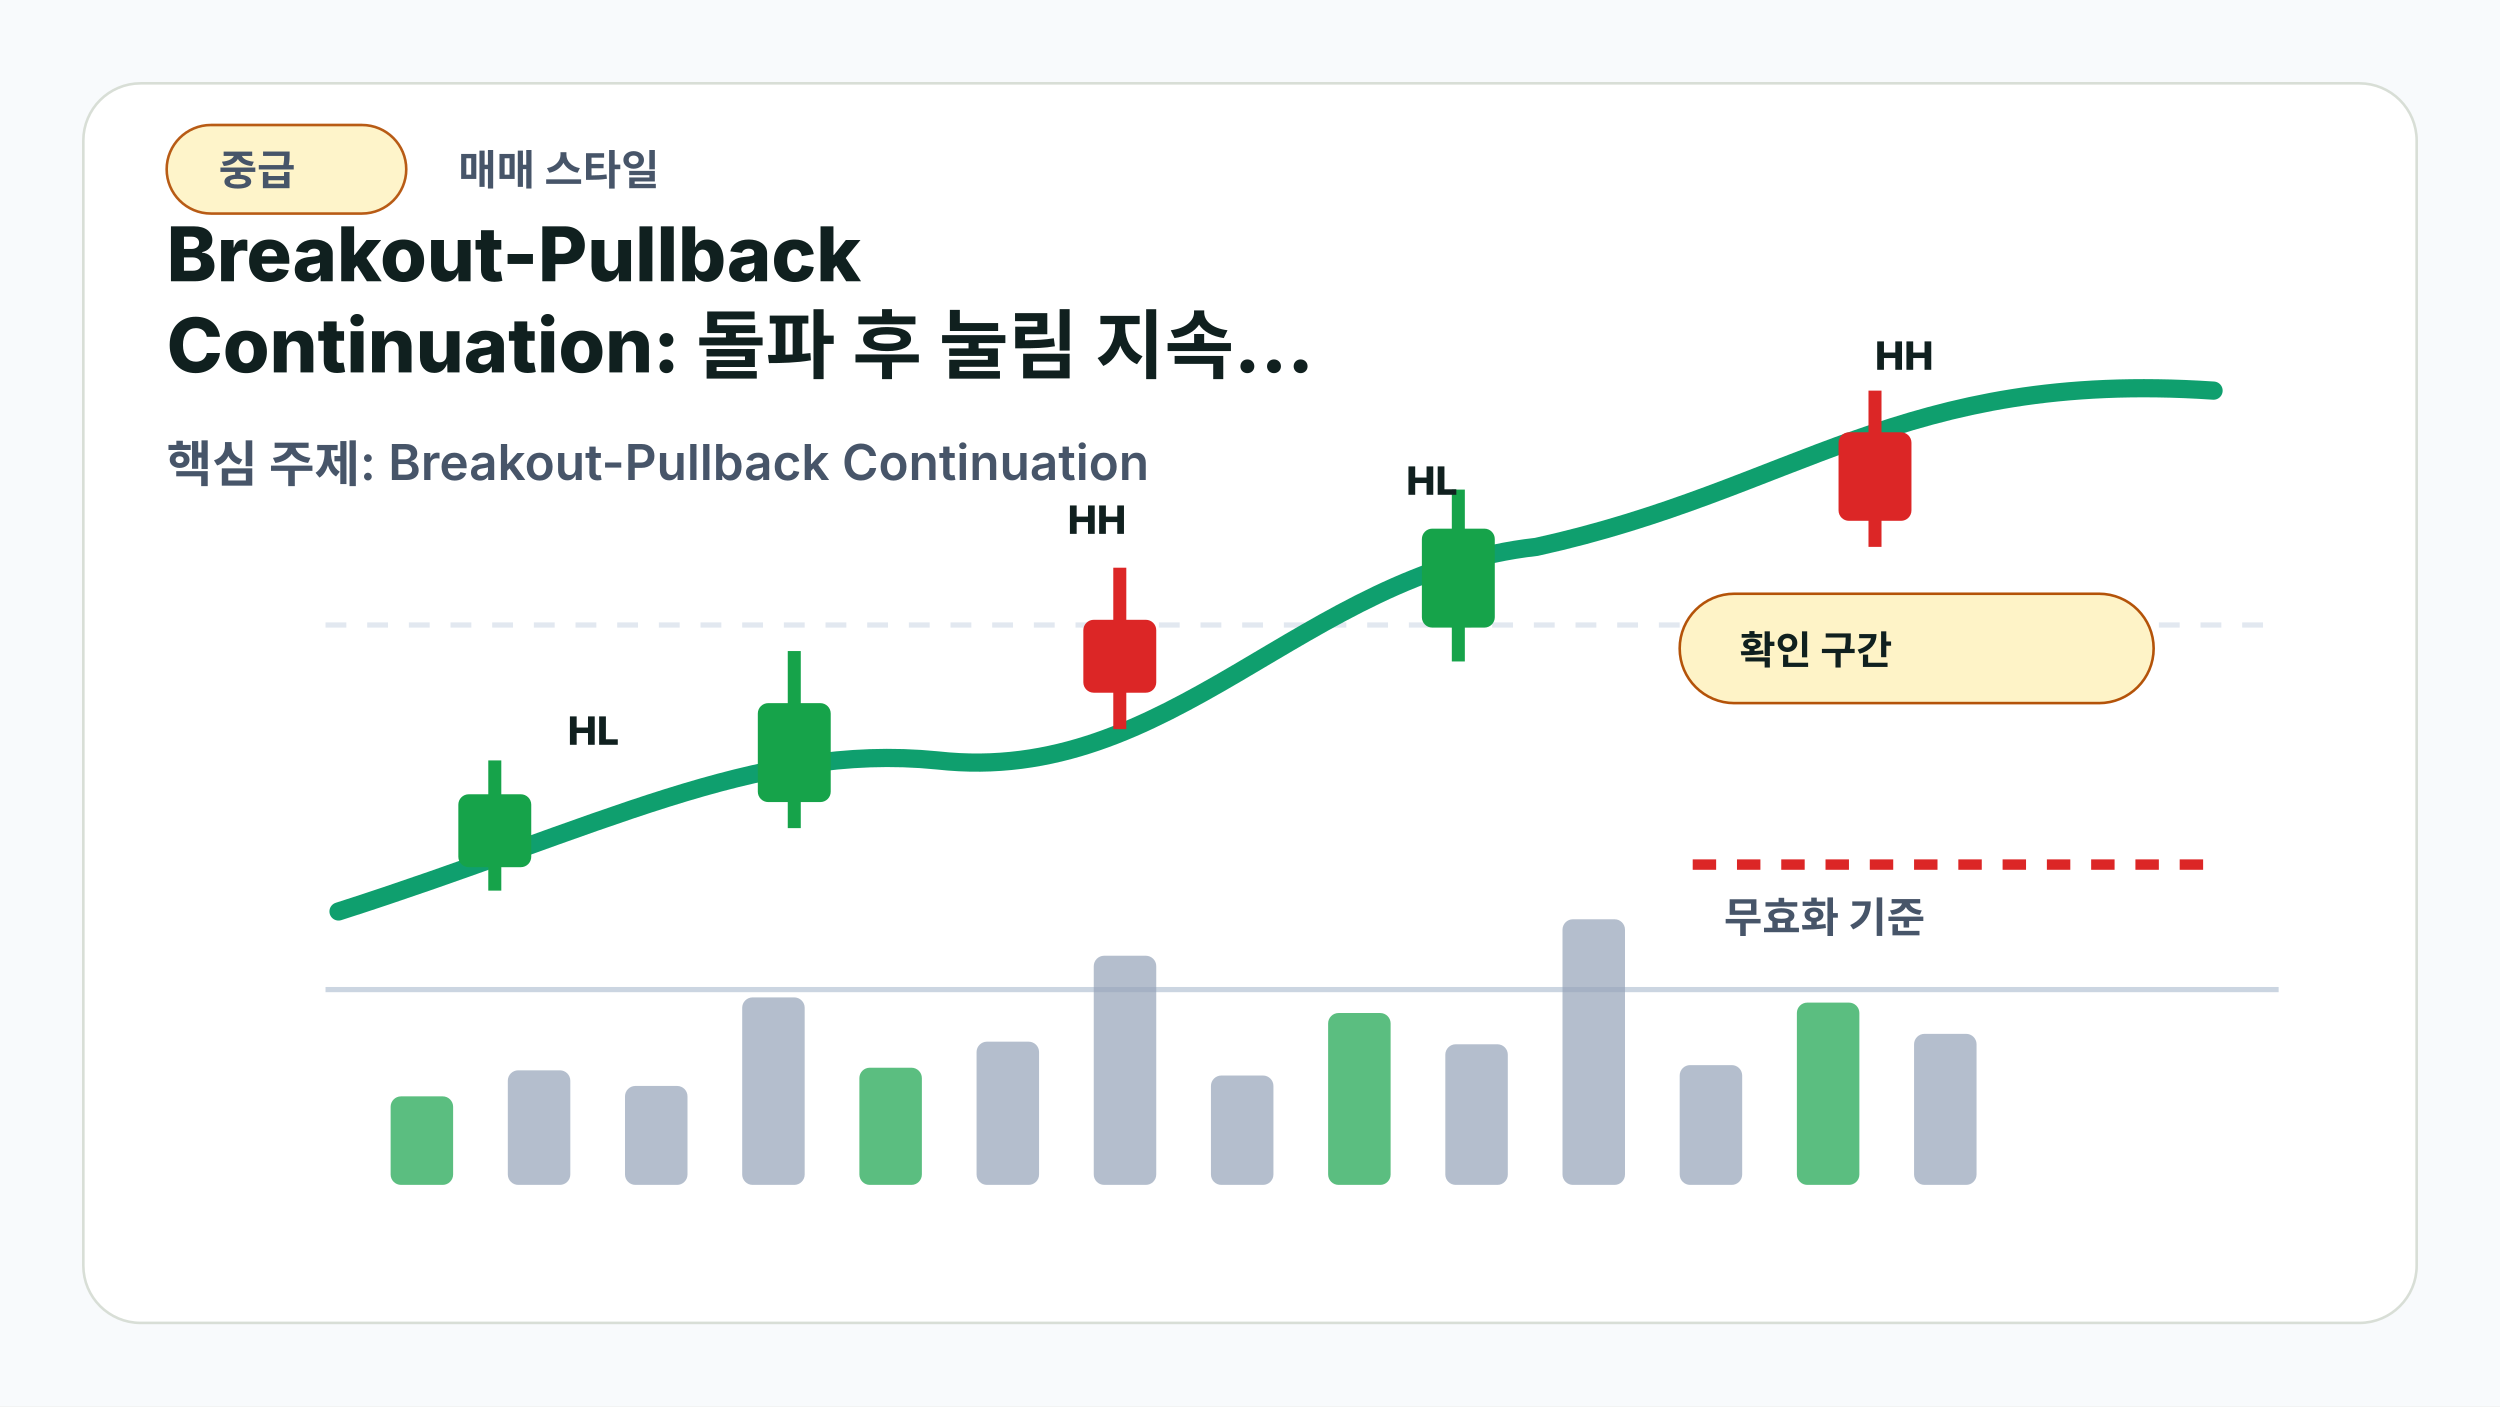
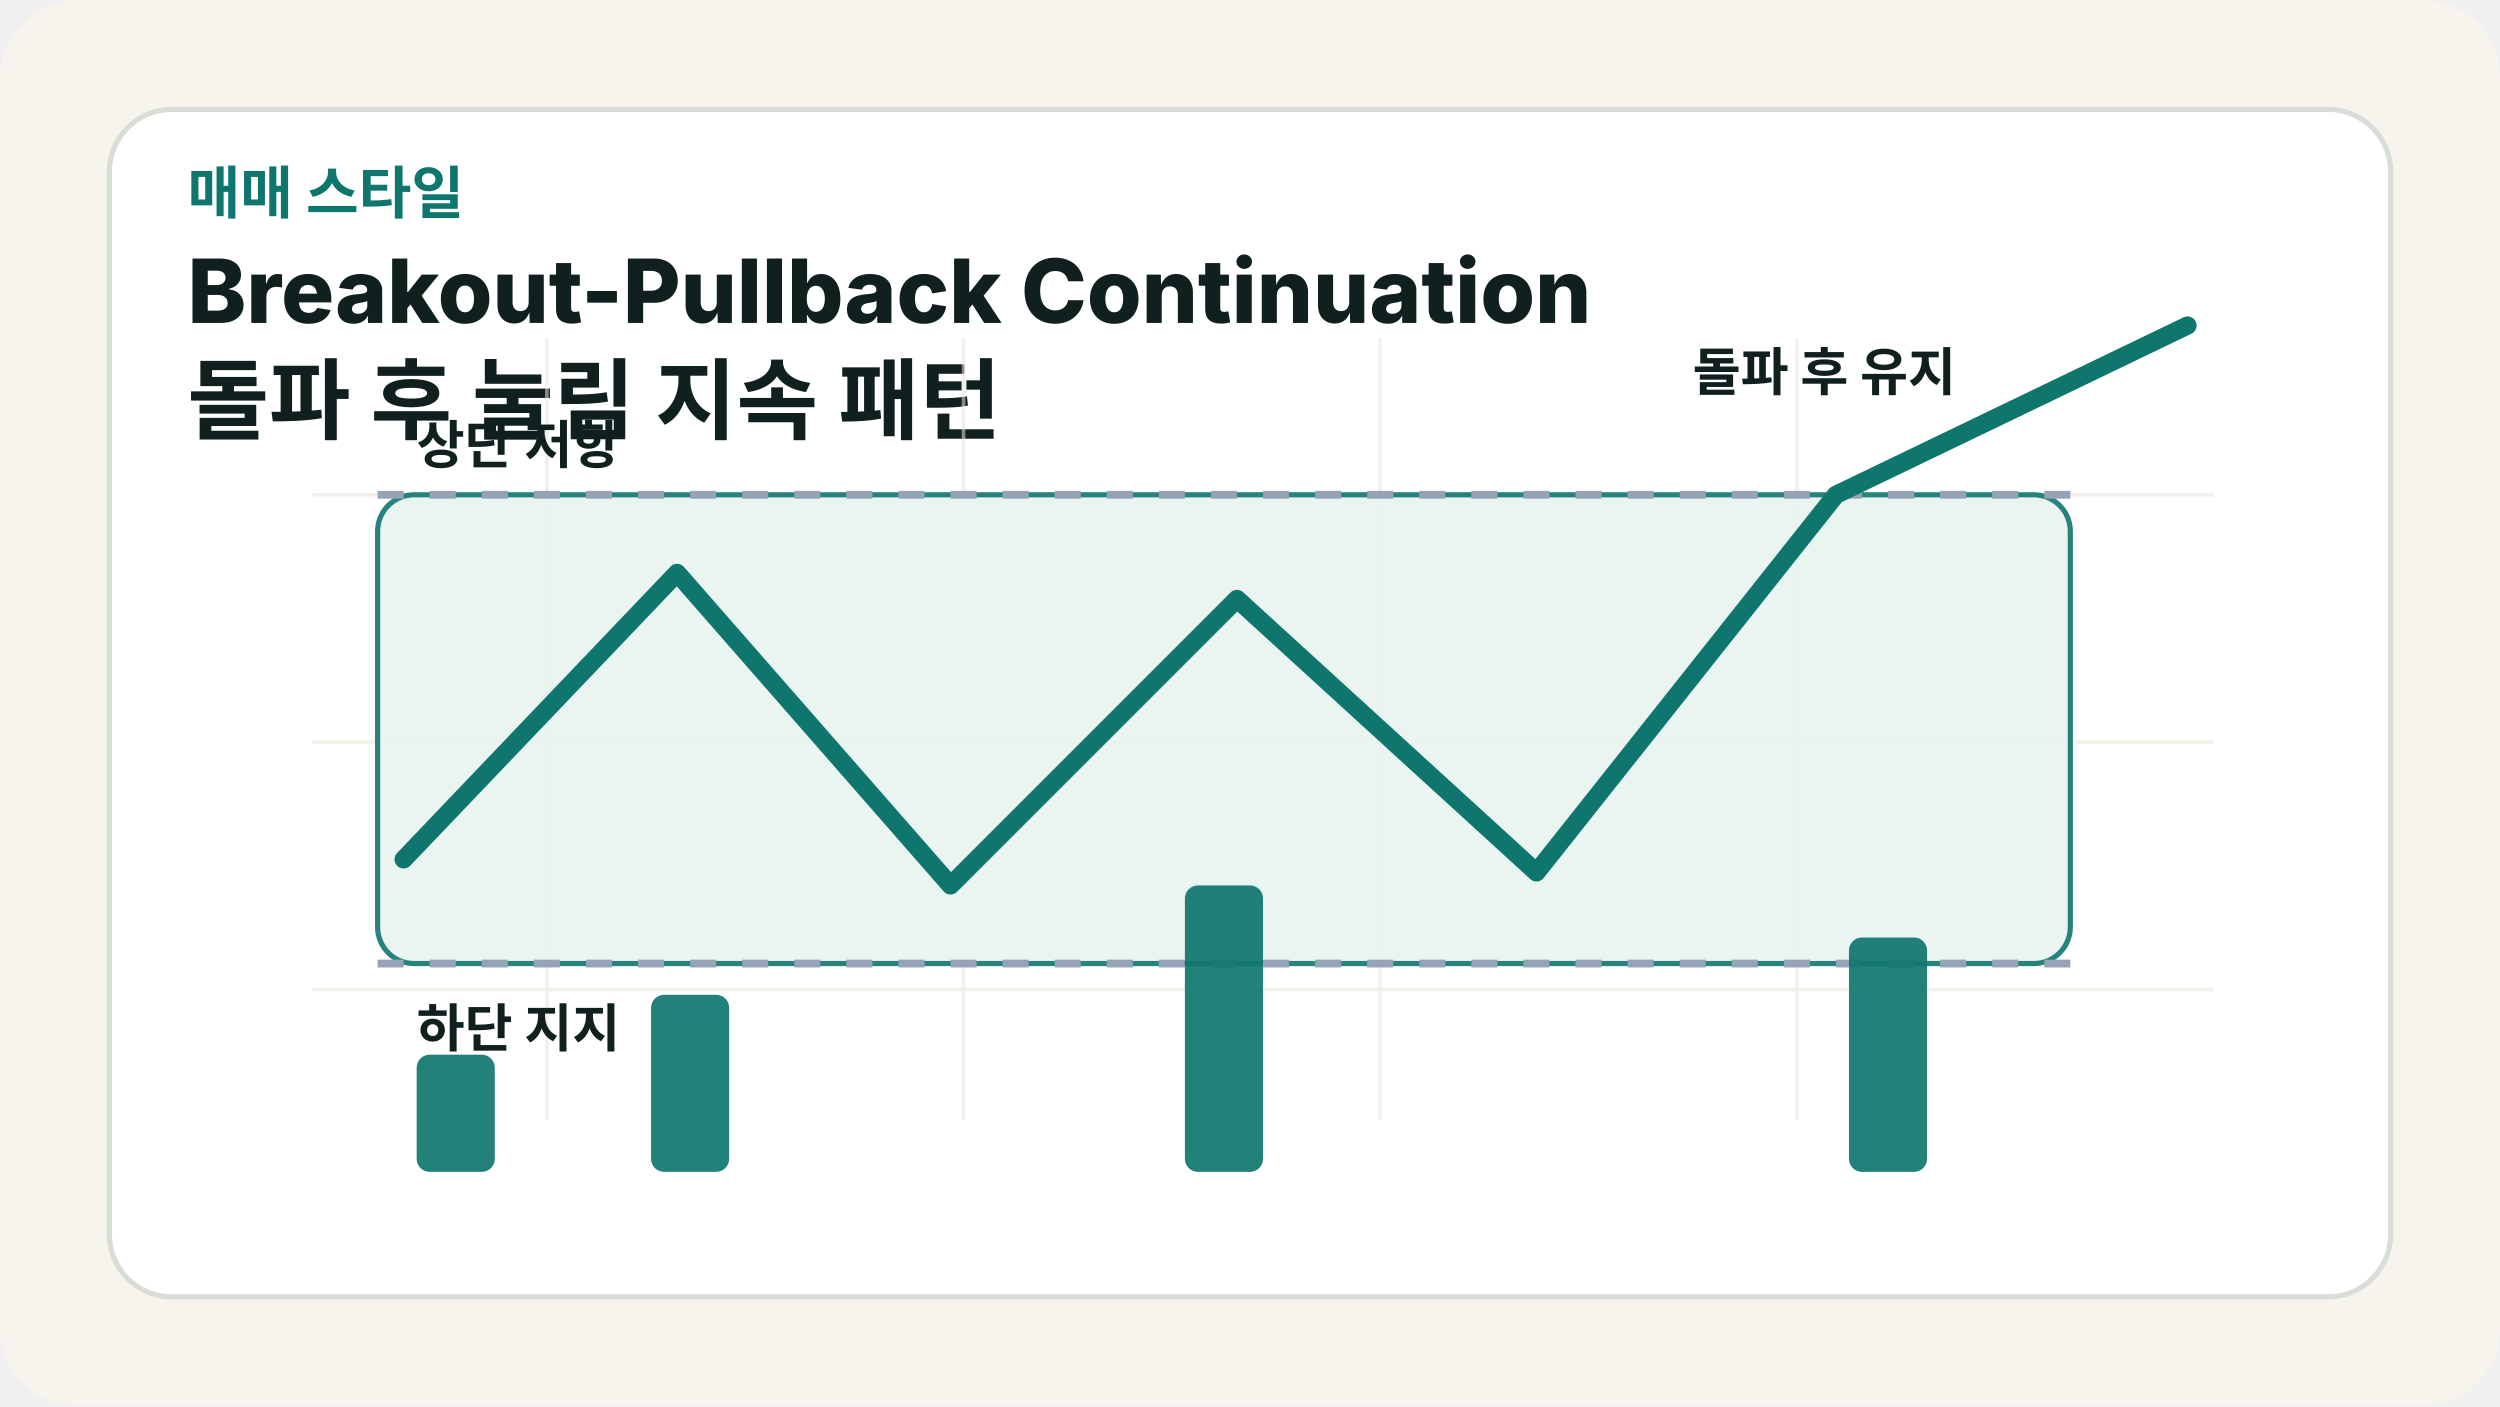
<svg xmlns="http://www.w3.org/2000/svg" width="960" height="540" viewBox="0 0 960 540" role="img" aria-labelledby="title desc">
-   <style>.title{font:800 29px system-ui,-apple-system,Segoe UI,sans-serif;fill:#10201f}.item{font:600 19px system-ui,-apple-system,Segoe UI,sans-serif;fill:#475569}.small{font:700 16px system-ui,-apple-system,Segoe UI,sans-serif;fill:#475569}.label{font:800 15px system-ui,-apple-system,Segoe UI,sans-serif;fill:#10201f}.muted{font:600 14px system-ui,-apple-system,Segoe UI,sans-serif;fill:#64748b}</style>
-   <rect width="960" height="540" fill="#f8fafc" />
-   <rect x="32" y="32" width="896" height="476" rx="22" fill="white" stroke="#d8ded6" />
-   <rect x="64" y="48" width="92" height="34" rx="17" fill="#fef3c7" stroke="#b45309" opacity="0.95" />
-   <text x="84" y="71" class="small">중급</text>
-   <text x="176" y="71" class="small">매매 스타일</text>
-   <text x="64" y="108" class="title">Breakout-Pullback</text>
-   <text x="64" y="143" class="title">Continuation: 돌파 후 눌림 지속...</text>
-   <text x="64" y="185" class="item">핵심 주제: Breakout-Pullback Continuation</text>
+   <style>
+ .bg{fill:#f6f4ed}.panel{fill:#fff;stroke:#d8ded6;stroke-width:2}.title{font:800 34px system-ui,-apple-system,BlinkMacSystemFont,"Segoe UI",sans-serif;fill:#10201f}.sub{font:800 22px system-ui,-apple-system,BlinkMacSystemFont,"Segoe UI",sans-serif;fill:#0f766e}.label{font:800 20px system-ui,-apple-system,BlinkMacSystemFont,"Segoe UI",sans-serif;fill:#10201f}.note{font:700 17px system-ui,-apple-system,BlinkMacSystemFont,"Segoe UI",sans-serif;fill:#647067}.line{fill:none;stroke:#0f766e;stroke-width:7;stroke-linecap:round;stroke-linejoin:round}.down{fill:none;stroke:#b45309;stroke-width:7;stroke-linecap:round;stroke-linejoin:round}.thin{fill:none;stroke:#94a3b8;stroke-width:4;stroke-linecap:round}.dash{stroke:#94a3b8;stroke-width:3;stroke-dasharray:10 10}.zone{fill:#e8f4ef;stroke:#0f766e;stroke-width:2;opacity:.9}.risk{fill:#fff3df;stroke:#b45309;stroke-width:2}.bar{fill:#0f766e;opacity:.92}.warn{fill:#b45309;opacity:.92}
+ </style>
+   <rect class="bg" width="960" height="540" rx="30" />
+   <rect class="panel" x="42" y="42" width="876" height="456" rx="24" />
+   <text x="72" y="82" class="sub">매매 스타일</text>
+   <text x="72" y="124" class="title">Breakout-Pullback Continuation</text>
+   <text x="72" y="166" class="title">돌파 후 눌림 지속 패턴</text>
+   <g opacity=".55">
+     <path d="M120 190H850M120 285H850M120 380H850M210 130V430M370 130V430M530 130V430M690 130V430" stroke="#e7e3d8" stroke-width="1.4" />
+   </g>
+   <rect class="zone" x="145" y="190" width="650" height="180" rx="14" />
+   <path class="dash" d="M145 190H795M145 370H795" />
+   <path class="line" d="M155 330L260 220L365 340L475 230L590 335L705 190L840 125" />
  <g>
-     <line x1="125" y1="380" x2="875" y2="380" stroke="#cbd5e1" stroke-width="2" />
-     <line x1="125" y1="240" x2="875" y2="240" stroke="#e2e8f0" stroke-width="2" stroke-dasharray="8 8" />
-     <path d="M130 350 C230 318 290 285 360 292 C450 302 500 220 590 210 C690 188 730 142 850 150" fill="none" stroke="#0f9f6e" stroke-width="7" stroke-linecap="round" />
-     <line x1="190" y1="342" x2="190" y2="292" stroke="#16a34a" stroke-width="5" />
-     <rect x="176" y="305" width="28" height="28" rx="4" fill="#16a34a" />
-     <line x1="305" y1="318" x2="305" y2="250" stroke="#16a34a" stroke-width="5" />
-     <rect x="291" y="270" width="28" height="38" rx="4" fill="#16a34a" />
-     <line x1="430" y1="280" x2="430" y2="218" stroke="#dc2626" stroke-width="5" />
-     <rect x="416" y="238" width="28" height="28" rx="4" fill="#dc2626" />
-     <line x1="560" y1="254" x2="560" y2="188" stroke="#16a34a" stroke-width="5" />
-     <rect x="546" y="203" width="28" height="38" rx="4" fill="#16a34a" />
-     <line x1="720" y1="210" x2="720" y2="150" stroke="#dc2626" stroke-width="5" />
-     <rect x="706" y="166" width="28" height="34" rx="4" fill="#dc2626" />
-     <rect x="150" y="421" width="24" height="34" rx="4" fill="#16a34a" opacity=".7" />
-     <rect x="195" y="411" width="24" height="44" rx="4" fill="#94a3b8" opacity=".7" />
-     <rect x="240" y="417" width="24" height="38" rx="4" fill="#94a3b8" opacity=".7" />
-     <rect x="285" y="383" width="24" height="72" rx="4" fill="#94a3b8" opacity=".7" />
-     <rect x="330" y="410" width="24" height="45" rx="4" fill="#16a34a" opacity=".7" />
-     <rect x="375" y="400" width="24" height="55" rx="4" fill="#94a3b8" opacity=".7" />
-     <rect x="420" y="367" width="24" height="88" rx="4" fill="#94a3b8" opacity=".7" />
-     <rect x="465" y="413" width="24" height="42" rx="4" fill="#94a3b8" opacity=".7" />
-     <rect x="510" y="389" width="24" height="66" rx="4" fill="#16a34a" opacity=".7" />
-     <rect x="555" y="401" width="24" height="54" rx="4" fill="#94a3b8" opacity=".7" />
-     <rect x="600" y="353" width="24" height="102" rx="4" fill="#94a3b8" opacity=".7" />
-     <rect x="645" y="409" width="24" height="46" rx="4" fill="#94a3b8" opacity=".7" />
-     <rect x="690" y="385" width="24" height="70" rx="4" fill="#16a34a" opacity=".7" />
-     <rect x="735" y="397" width="24" height="58" rx="4" fill="#94a3b8" opacity=".7" />
-     <text x="218" y="286" class="label">HL</text>
-     <text x="410" y="205" class="label">HH</text>
-     <text x="540" y="190" class="label">HL</text>
-     <text x="720" y="142" class="label">HH</text>
-     <rect x="645" y="228" width="182" height="42" rx="21" fill="#fef3c7" stroke="#b45309" />
-     <text x="668" y="255" class="label">확인 구간</text>
-     <line x1="650" y1="332" x2="852" y2="332" stroke="#dc2626" stroke-width="4" stroke-dasharray="9 8" />
-     <text x="662" y="358" class="small">무효화 기준</text>
+     <rect class="bar" x="160" y="405" width="30" height="45" rx="5" />
+     <rect class="bar" x="250" y="382" width="30" height="68" rx="5" />
+     <rect class="bar" x="455" y="340" width="30" height="110" rx="5" />
+     <rect class="bar" x="710" y="360" width="30" height="90" rx="5" />
  </g>
+   <text class="label" x="160" y="178">상단 저항</text>
+   <text class="label" x="160" y="402">하단 지지</text>
+   <text class="label" x="650" y="150">돌파 후 유지</text>
</svg>
